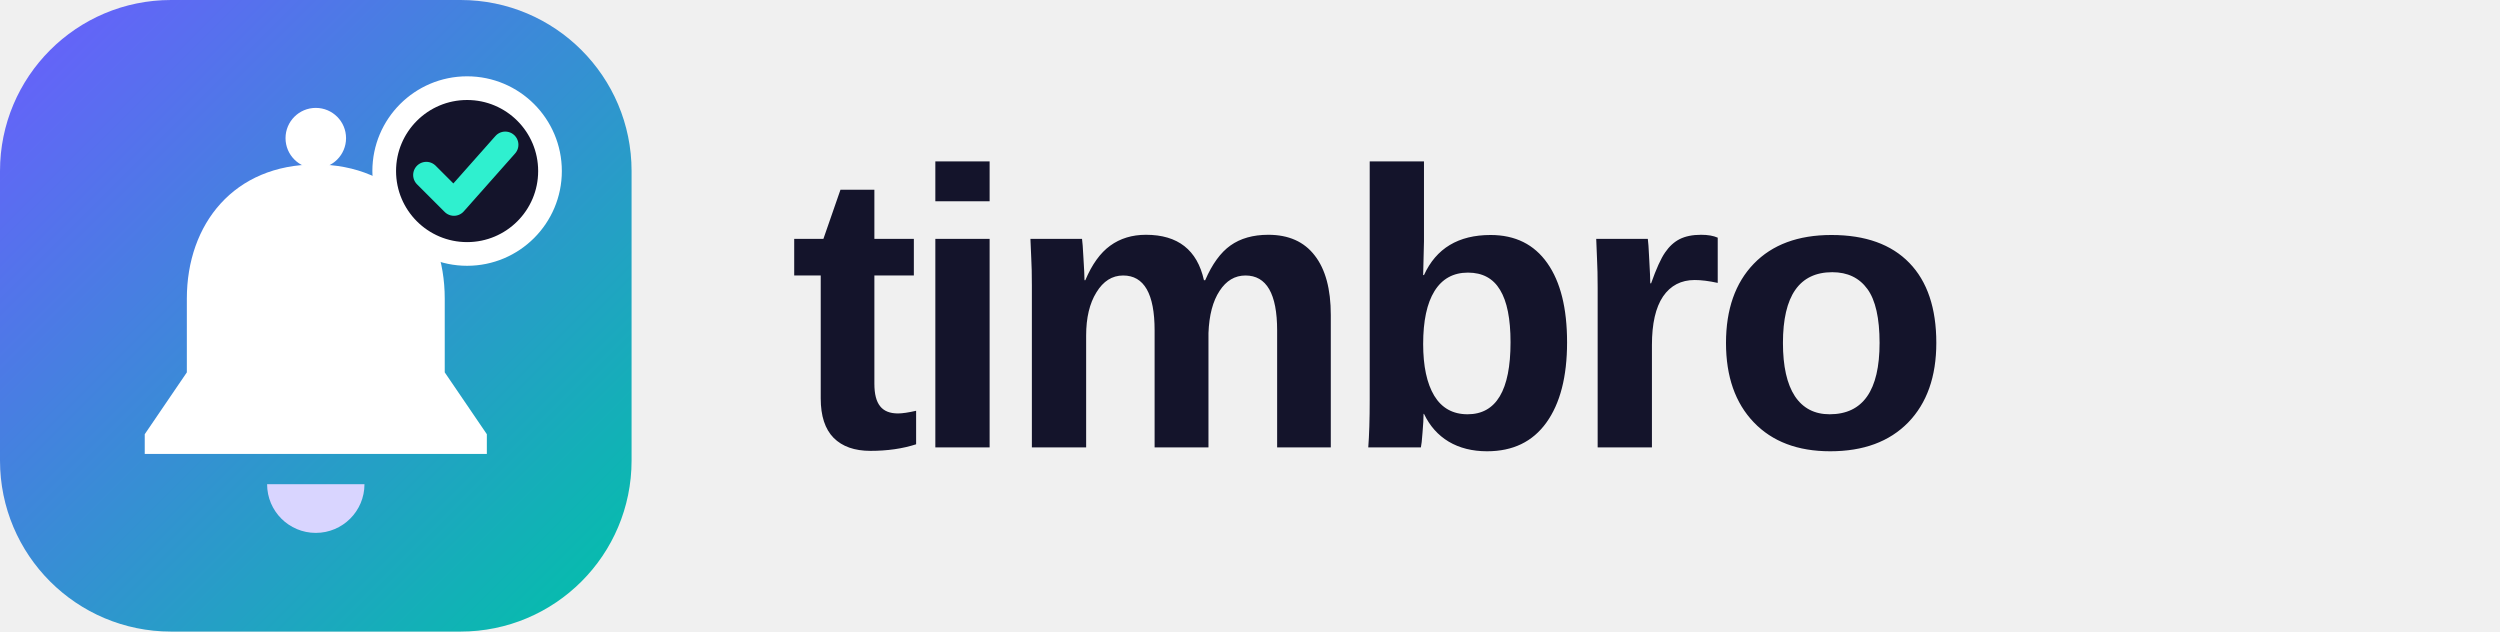
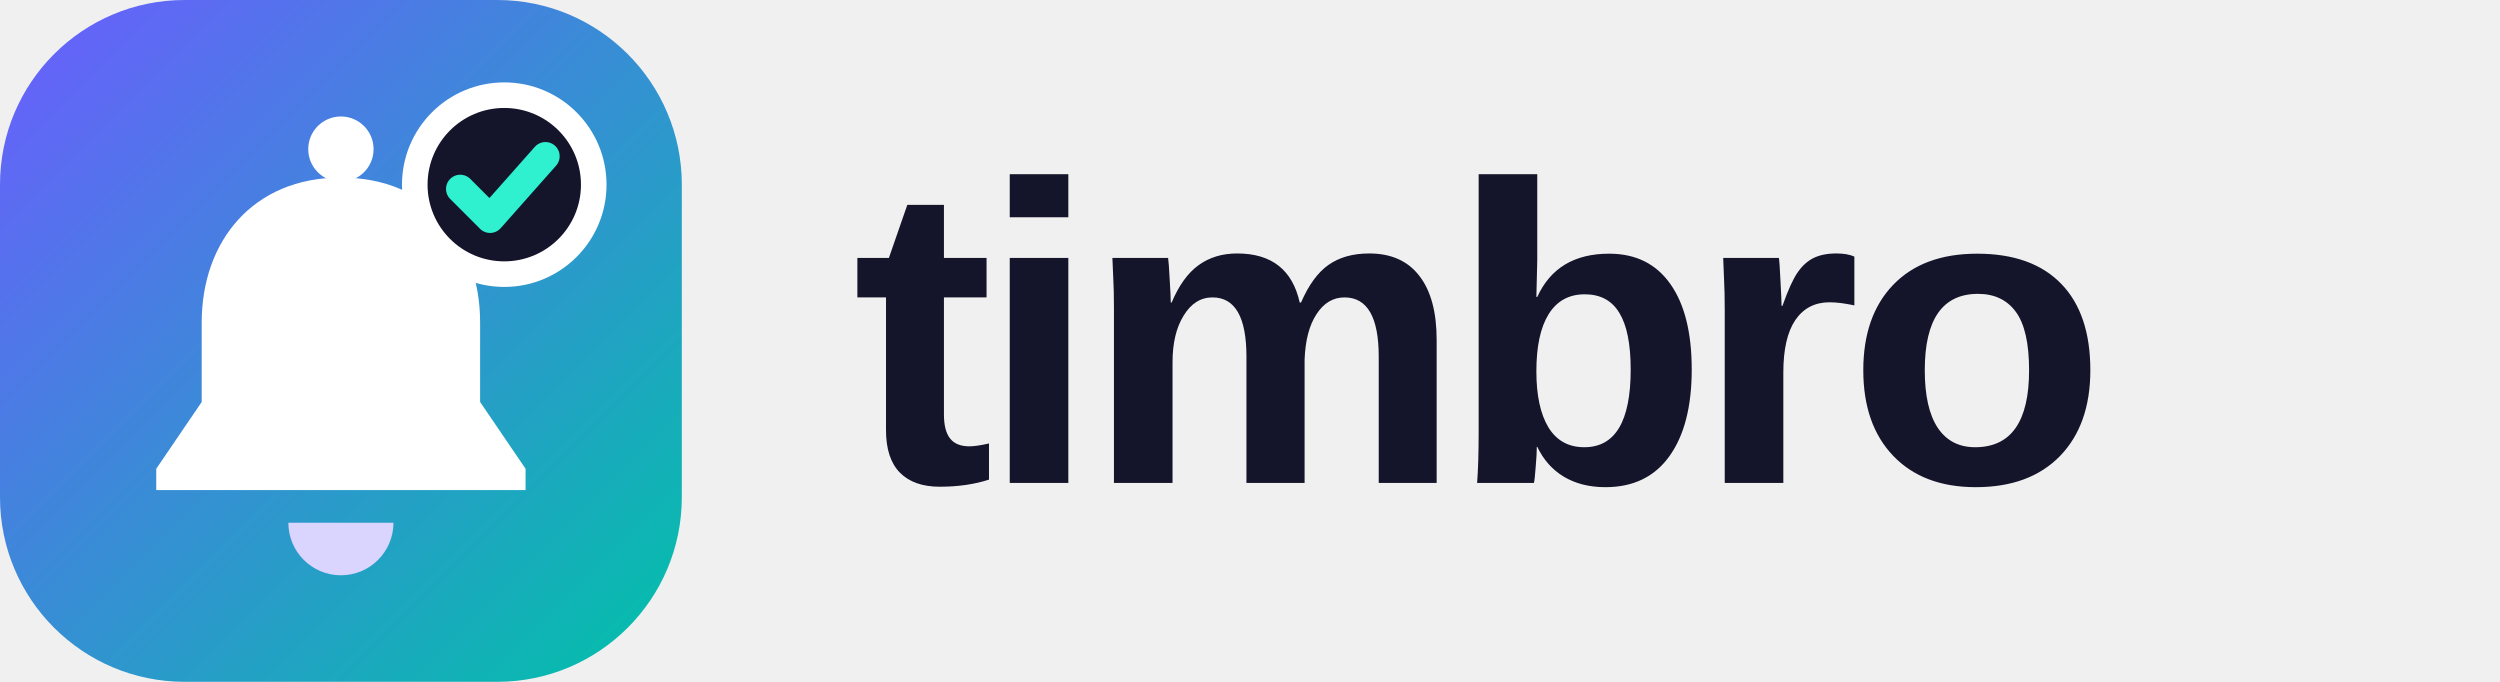
- <svg xmlns="http://www.w3.org/2000/svg" viewBox="0 0 190 48" role="img" aria-label="Timbro">
+ <svg xmlns="http://www.w3.org/2000/svg" viewBox="0 0 176 48" role="img" aria-label="Timbro">
  <defs>
    <linearGradient id="g" x1="0" y1="0" x2="1" y2="1">
      <stop offset="0" stop-color="#6c5cff" />
      <stop offset="1" stop-color="#00c2a8" />
    </linearGradient>
  </defs>
  <rect width="48" height="48" rx="13" fill="url(#g)" />
  <g class="bell">
    <circle cx="24" cy="10.5" r="2.3" fill="#fff" />
    <path d="M24 12.5c-6.2 0-9.8 4.5-9.8 10.2v5.6l-3.2 4.7v1.5h26v-1.5l-3.2-4.7v-5.6c0-5.7-3.6-10.2-9.8-10.2z" fill="#fff" />
    <path d="M20.3 36.8a3.7 3.7 0 0 0 7.4 0z" fill="#d9d5ff" />
  </g>
  <g class="seal">
    <circle cx="35.5" cy="13" r="6.3" fill="#14142b" stroke="#fff" stroke-width="1.8" />
    <path class="chk" d="M32.4 13.3l2.1 2.1 3.9-4.4" fill="none" stroke="#2ff0cf" stroke-width="2" stroke-linecap="round" stroke-linejoin="round" />
  </g>
  <text x="60" y="34" font-family="'Plus Jakarta Sans',Arial,sans-serif" font-weight="800" font-size="30" letter-spacing="-1" fill="#14142b">timbro</text>
</svg>
